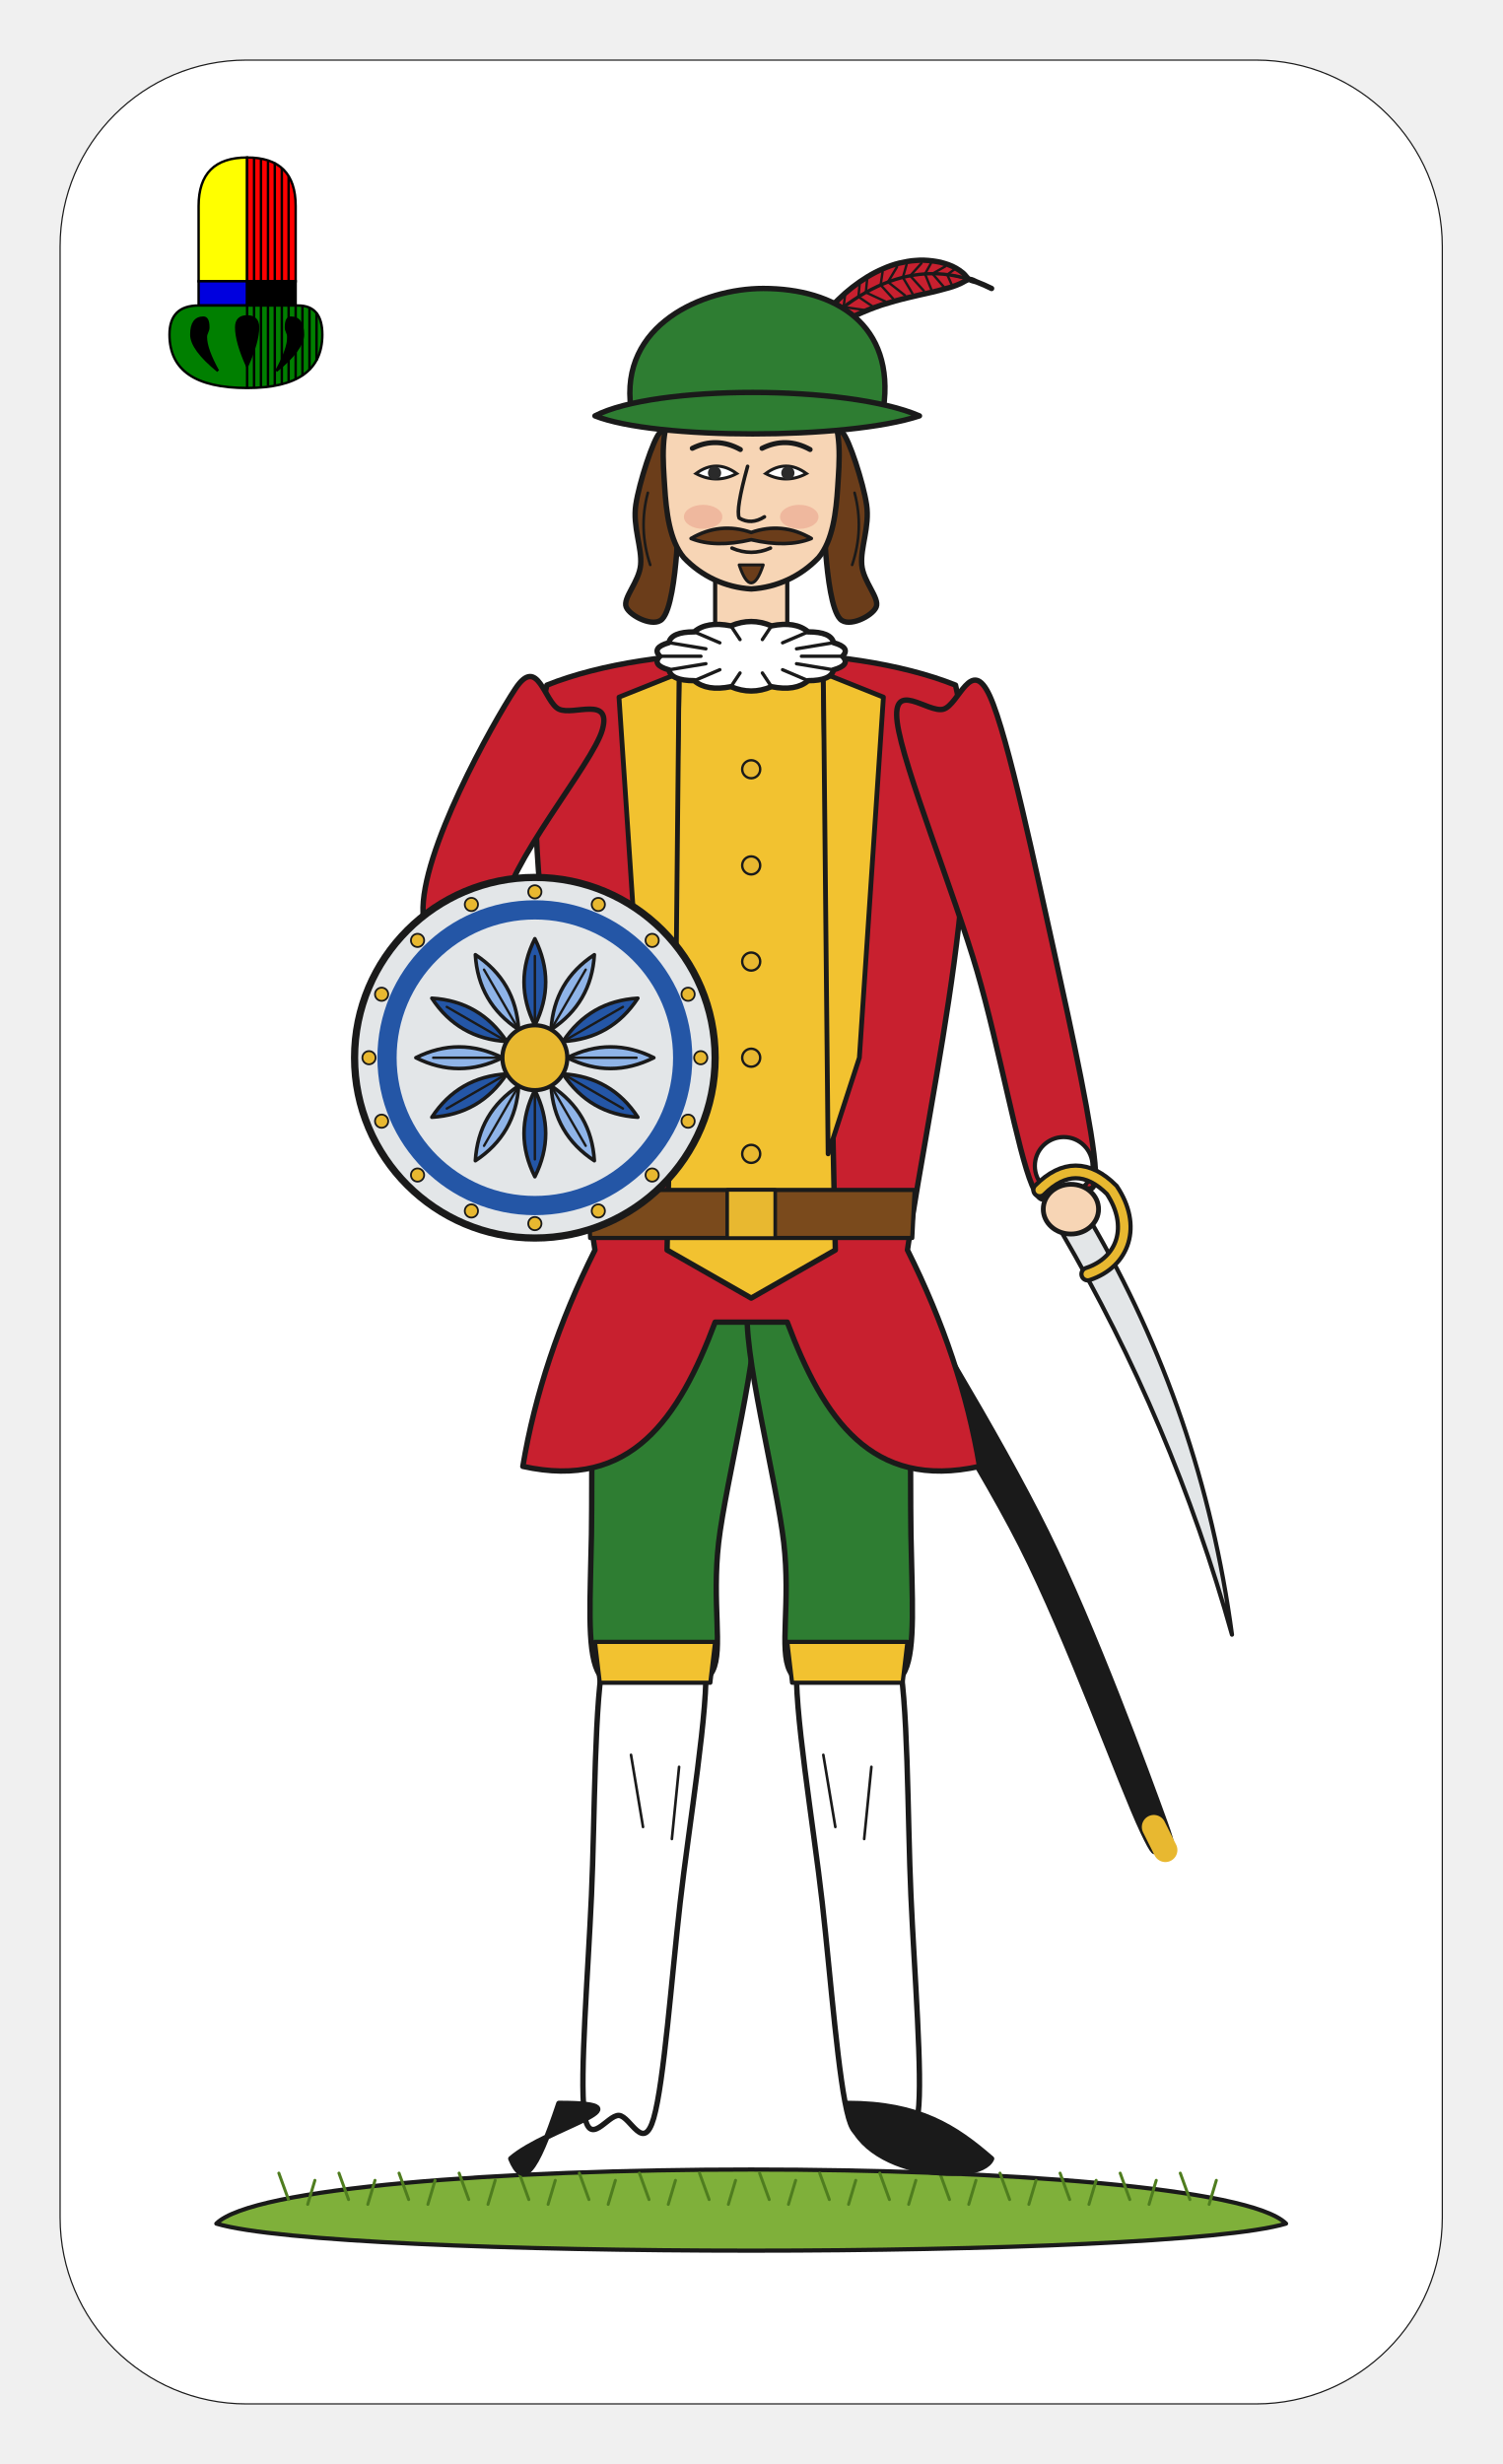
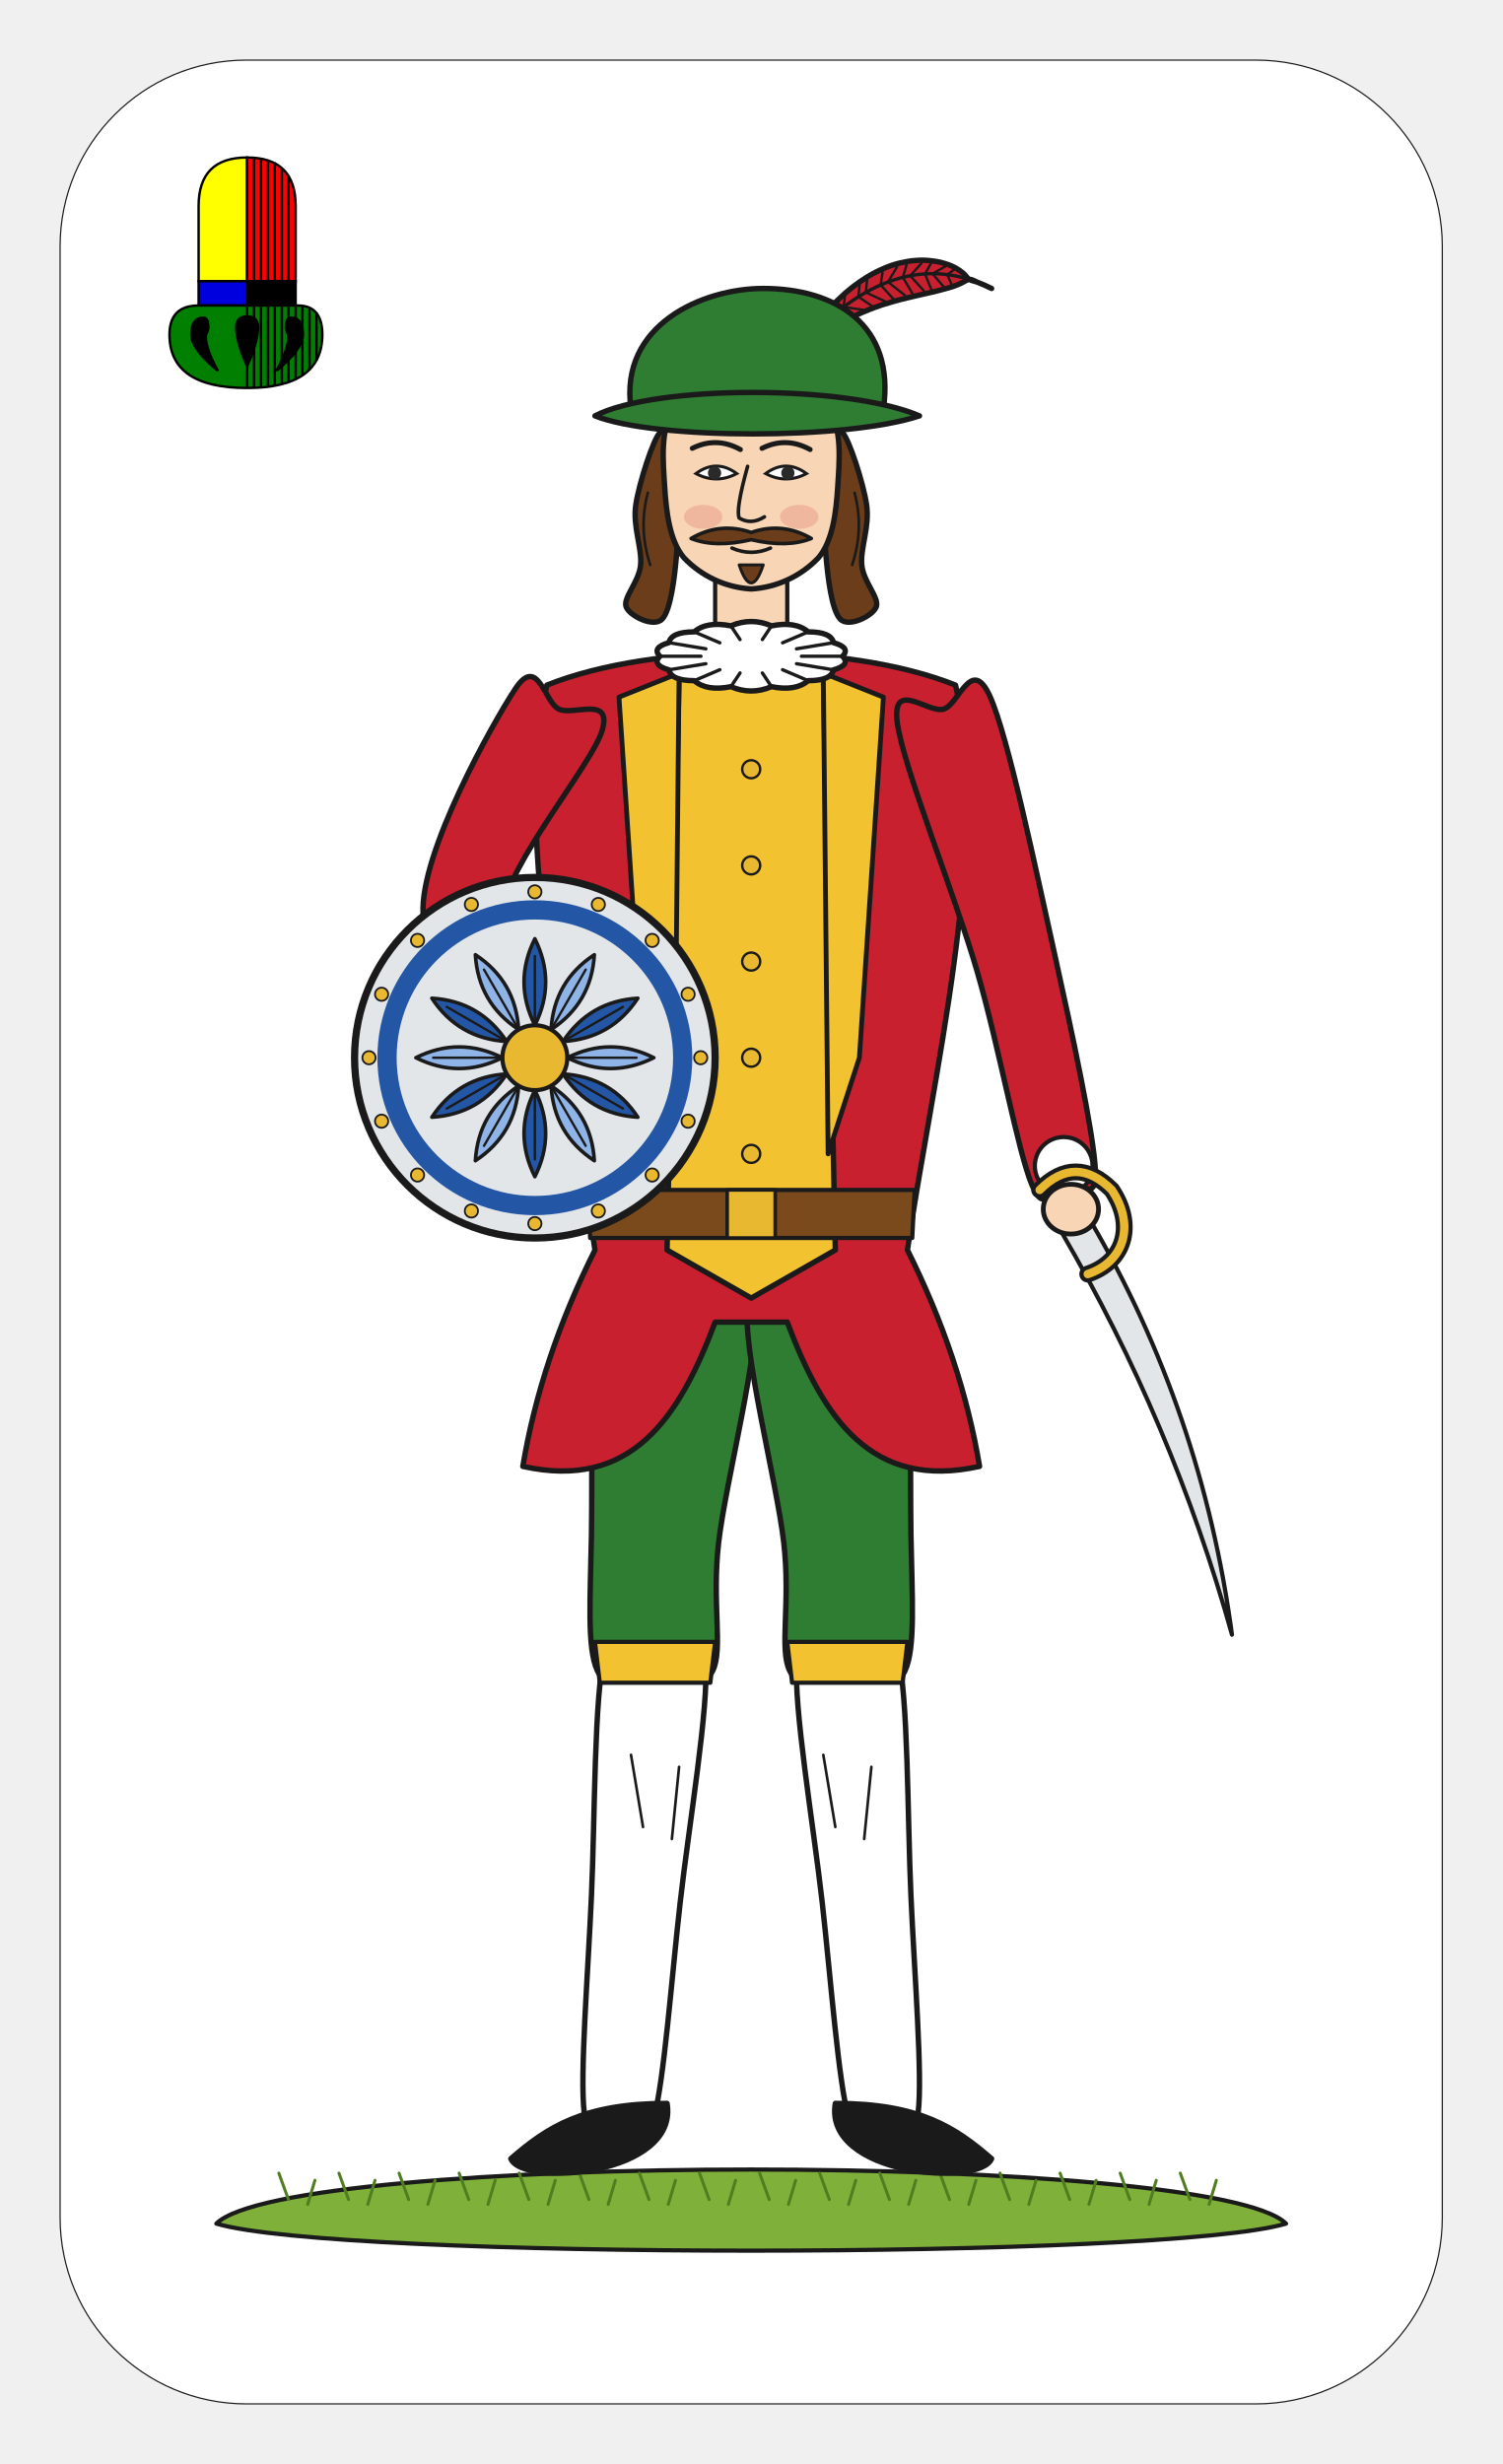
<svg xmlns="http://www.w3.org/2000/svg" viewBox="0 0 125 205">
  <defs>
    <clipPath id="a">
      <rect width="115" height="195" x="5" y="5" rx="15.5" />
    </clipPath>
    <symbol id="b" viewBox="54 34 15.6 23.3">
      <path d="M13 21Q13 1 33 1v51H13Z" style="fill:#ff0;stroke:#000" transform="translate(53.88 33.88)scale(.24223)" />
      <path d="M33 1q20 0 20 20v31H33Z" style="fill:red;stroke:#000" transform="translate(53.88 33.88)scale(.24223)" />
      <path d="M13 52h20v10H13Z" style="fill:#0000df;stroke:#000" transform="translate(53.88 33.88)scale(.24223)" />
      <path d="M33 52v10h20V52Z" style="fill:#000;stroke:#000" transform="translate(53.88 33.88)scale(.24223)" />
      <path d="M13 62Q1 62 1 74q0 22 32 22 31 0 31-22 0-12-10-12Z" style="fill:#007f00;stroke:#000" transform="translate(53.88 33.88)scale(.24223)" />
      <path d="M33 66.5q-4.5 0-4.5 4.5 0 6 4.5 16 4.5-10 4.5-16 0-4.5-4.5-4.5M21 89q-11-9-11-15 0-7 5-7 2 0 2 4 0 1-.5 2t-.5 2q0 5 5 14m24 0q11-9 11-15 0-7-5-7-2 0-2 4 0 1 .5 2t.5 2q0 5-5 14" style="fill:#000;stroke:#000" transform="translate(53.88 33.88)scale(.24223)" />
      <path d="M33 62v34m2.86-95v95M38.7 1.8V96m2.9-93.3V95m2.8-92v92m2.9-89.6v89.2m2.8-85.8v84.9M53 62v30.6m2.8-30.3V91m2.9-28v25.6M61.6 65v19.7" style="stroke:#000" transform="translate(53.88 33.88)scale(.24223)" />
    </symbol>
  </defs>
  <rect width="115" height="195" x="5" y="5" fill="#fff" stroke="#1a1a1a" stroke-width=".1" rx="15.5" />
  <g clip-path="url(#a)">
    <path fill="#7fb03a" stroke="#1a1a1a" stroke-linecap="round" stroke-linejoin="round" stroke-width=".35" d="M18 185c6-6 83-6 89 0-10 3-79 3-89 0" />
    <path fill="none" stroke="#4f7d1f" stroke-linecap="round" stroke-width=".25" d="m24 183-.8-2.2m2.4 2.6.6-2M29 183l-.8-2.2m2.4 2.6.6-2M34 183l-.8-2.2m2.4 2.6.6-2M39 183l-.8-2.2m2.4 2.6.6-2M44 183l-.8-2.2m2.4 2.6.6-2M49 183l-.8-2.2m2.4 2.6.6-2M54 183l-.8-2.2m2.4 2.6.6-2M59 183l-.8-2.2m2.4 2.6.6-2M64 183l-.8-2.2m2.4 2.6.6-2M69 183l-.8-2.2m2.4 2.6.6-2M74 183l-.8-2.2m2.4 2.6.6-2M79 183l-.8-2.2m2.4 2.6.6-2M84 183l-.8-2.2m2.4 2.6.6-2M89 183l-.8-2.2m2.4 2.6.6-2M94 183l-.8-2.2m2.4 2.6.6-2M99 183l-.8-2.2m2.4 2.6.6-2" />
-     <path fill="#1a1a1a" stroke="#1a1a1a" stroke-linecap="round" stroke-linejoin="round" stroke-width=".45" d="M72 104c-.37.22-3.28-3.43-1.12.66s10.01 15.92 14.05 23.88c4.03 7.95 8.3 19.93 10.15 23.84s.61-.25.92-.38 2.41 3.7.92-.38c-1.48-4.09-5.88-16.11-9.85-24.16-3.96-8.04-11.43-20.2-13.95-24.12-2.51-3.91-.75.44-1.12.66" />
-     <path stroke="#e8b830" stroke-linecap="round" stroke-width="2" d="m96 152 .96 1.92" />
    <path fill="#fff" stroke="#1a1a1a" stroke-linecap="round" stroke-linejoin="round" stroke-width=".45" d="M54.5 138c-1.4-.11-3.31-3.62-4.19-.33-.88 3.28-.81 13.69-1.1 20.04-.28 6.35-.98 15.02-.6 18.07.38 3.04 1.93.15 2.89.22s2.04 3.18 2.89.22 1.48-11.61 2.2-17.93c.71-6.31 2.44-16.57 2.1-19.96-.35-3.38-2.79-.22-4.19-.33" />
    <path fill="none" stroke="#1a1a1a" stroke-linecap="round" stroke-width=".22" d="m52.5 146 1 6m3-5-.6 6" />
-     <path fill="#1a1a1a" stroke="#1a1a1a" stroke-linecap="round" stroke-linejoin="round" stroke-width=".45" d="M46.5 175c-2 6-3 7-4 4.6 3-2.6 12-4.6 4-4.6" />
+     <path fill="#1a1a1a" stroke="#1a1a1a" stroke-linecap="round" stroke-linejoin="round" stroke-width=".45" d="M55.5 175c1 6-12 7-13 4.6 3-2.6 6-4.6 13-4.6" />
    <path fill="#2e7d32" stroke="#1a1a1a" stroke-linecap="round" stroke-linejoin="round" stroke-width=".45" d="M56.5 108c-2.09-.21-5.05-3.9-6.27-.63s-.93 15.02-1.02 20.29-.39 9.45.49 11.34 3.2 0 4.8 0 3.92 1.78 4.8 0-.09-5.6.49-10.66 3.53-16.32 2.98-19.71-4.18-.42-6.27-.63" />
    <path fill="#f2c230" stroke="#1a1a1a" stroke-linecap="round" stroke-linejoin="round" stroke-width=".35" d="M49.5 136.6h10l-.4 3.4h-9.2Z" />
    <path fill="#fff" stroke="#1a1a1a" stroke-linecap="round" stroke-linejoin="round" stroke-width=".45" d="M70.5 138c-1.4.11-3.84-3.05-4.19.33-.34 3.39 1.39 13.65 2.1 19.96s1.35 14.98 2.2 17.93c.85 2.96 1.93-.15 2.89-.22s2.51 2.82 2.89-.22-.32-11.72-.6-18.07c-.29-6.35-.22-16.76-1.1-20.04-.88-3.29-2.79.22-4.19.33" />
    <path fill="none" stroke="#1a1a1a" stroke-linecap="round" stroke-width=".22" d="m68.5 146 1 6m3-5-.6 6" />
-     <path fill="#1a1a1a" stroke="#1a1a1a" stroke-linecap="round" stroke-linejoin="round" stroke-width=".45" d="M70.5 175c0 6 11 7 12 4.6-3-2.6-6-4.6-12-4.6" />
+     <path fill="#1a1a1a" stroke="#1a1a1a" stroke-linecap="round" stroke-linejoin="round" stroke-width=".45" d="M69.5 175c-1 6 12 7 13 4.6-3-2.6-6-4.6-13-4.6" />
    <path fill="#2e7d32" stroke="#1a1a1a" stroke-linecap="round" stroke-linejoin="round" stroke-width=".45" d="M68.5 108c-2.09.21-5.72-2.76-6.27.63s2.4 14.65 2.98 19.71-.39 8.88.49 10.66 3.2 0 4.8 0 3.92 1.89 4.8 0 .58-6.07.49-11.34.19-17.01-1.02-20.29c-1.22-3.27-4.18.42-6.27.63" />
    <path fill="#f2c230" stroke="#1a1a1a" stroke-linecap="round" stroke-linejoin="round" stroke-width=".35" d="M65.5 136.6h10l-.4 3.4h-9.2Z" />
    <path fill="#c8202f" stroke="#1a1a1a" stroke-linecap="round" stroke-linejoin="round" stroke-width=".45" d="M45.5 57c-3 13 2 33 4 47q-4.5 9-6 18c9 2 13-4 16-12h6c3 8 7 14 16 12q-1.5-9-6-18c2-14 7-34 4-47-9-3.6-25-3.6-34 0" />
    <path fill="#f2c230" stroke="#1a1a1a" stroke-linecap="round" stroke-linejoin="round" stroke-width=".45" d="M56.5 56h12l1 48-7 4-7-4Z" />
    <circle cx="62.5" cy="64" r=".75" fill="#e8b830" stroke="#1a1a1a" stroke-width=".2" />
    <circle cx="62.5" cy="72" r=".75" fill="#e8b830" stroke="#1a1a1a" stroke-width=".2" />
    <circle cx="62.5" cy="80" r=".75" fill="#e8b830" stroke="#1a1a1a" stroke-width=".2" />
    <circle cx="62.5" cy="88" r=".75" fill="#e8b830" stroke="#1a1a1a" stroke-width=".2" />
    <circle cx="62.5" cy="96" r=".75" fill="#e8b830" stroke="#1a1a1a" stroke-width=".2" />
    <path fill="#f2c230" stroke="#1a1a1a" stroke-linecap="round" stroke-linejoin="round" stroke-width=".4" d="m56.5 56-5 2 2 30 2.6 8Zm12 0 5 2-2 30-2.6 8Z" />
    <path fill="#7a4a1c" stroke="#1a1a1a" stroke-linecap="round" stroke-linejoin="round" stroke-width=".35" d="M48.9 99h27.2l-.2 4H49.1Z" />
    <path fill="#e8b830" stroke="#1a1a1a" stroke-linecap="round" stroke-linejoin="round" stroke-width=".3" d="M60.5 99h4v4h-4Z" />
    <path fill="#c8202f" stroke="#1a1a1a" stroke-linecap="round" stroke-linejoin="round" stroke-width=".45" d="M78.5 59c-1.28.37-4.31-2.54-3.85 1.1.47 3.64 4.79 14.31 6.65 20.72s3.36 14.9 4.56 17.77 1.76-.39 2.64-.59 2.77 2.55 2.64-.59c-.14-3.13-1.98-11.64-3.44-18.23-1.47-6.59-3.82-17.92-5.35-21.28-1.54-3.36-2.57.73-3.85 1.1" />
    <circle cx="88.5" cy="97" r="2.4" fill="#fff" stroke="#1a1a1a" stroke-width=".35" />
    <path fill="#c8202f" stroke="#1a1a1a" stroke-linecap="round" stroke-linejoin="round" stroke-width=".45" d="M46.5 59c-1.21-.57-1.74-4.54-3.62-1.7S34.95 70.94 35.2 76s7.31 10.02 9.19 11.69c1.88 1.66 1.41-1.13 2.11-1.69s2.89-.02 2.11-1.69c-.78-1.66-7.06-4.37-6.81-8.31s7.54-12.46 8.32-15.3-2.41-1.13-3.62-1.7" />
    <path fill="#f7d5b5" stroke="#1a1a1a" stroke-linecap="round" stroke-linejoin="round" stroke-width=".35" d="M59.5 48h6v8h-6Z" />
    <path fill="#fff" stroke="#1a1a1a" stroke-linecap="round" stroke-linejoin="round" stroke-width=".45" d="M70.1 54.6q.7.72-.75 1.13-.2.9-2.11.9-1.05.9-3.05.5-1.69.72-3.38 0-2 .4-3.05-.5-1.91 0-2.11-.9-1.45-.41-.75-1.13-.7-.72.75-1.13.2-.9 2.11-.9 1.05-.9 3.05-.5 1.69-.72 3.38 0 2-.4 3.05.5 1.91 0 2.11.9 1.45.41.75 1.13" />
    <path fill="none" stroke="#1a1a1a" stroke-linecap="round" stroke-width=".28" d="M66.68 54.6h3.42m-3.83.62 3.08.51m-4.24-.01 2.13.91m-3.81-.64.76 1.14m-2.62-1.14-.76 1.14m-.92-1.41-2.13.91m.97-1.41-3.08.51m2.67-1.13H54.9m3.83-.62-3.08-.51m4.24.01-2.13-.91m3.81.64-.76-1.14m2.62 1.14.76-1.14m.92 1.41 2.13-.91m-.97 1.41 3.08-.51" />
    <path fill="#6b3d1a" stroke="#1a1a1a" stroke-linecap="round" stroke-linejoin="round" stroke-width=".45" d="M54.9 36c-.53.5-1.73 4.17-2 6s.53 3.58.4 5-1.5 2.75-1.2 3.5 2.3 1.75 3 1 1.03-3.42 1.2-5.5.03-5.33-.2-7-.67-3.5-1.2-3m15.2 0c.53.5 1.73 4.17 2 6s-.53 3.58-.4 5 1.5 2.75 1.2 3.5-2.3 1.75-3 1-1.03-3.42-1.2-5.5-.03-5.33.2-7 .67-3.5 1.2-3" />
    <path fill="none" stroke="#1a1a1a" stroke-linecap="round" stroke-width=".22" d="M53.9 41q-.8 3 .2 6m17-6q.8 3-.2 6" />
    <path fill="#f7d5b5" stroke="#1a1a1a" stroke-linecap="round" stroke-linejoin="round" stroke-width=".45" d="M62.5 31.2c2.13 0 5.2 1.25 6.4 2.8s.93 4.43.8 6.5-.4 4.48-1.6 5.9a8.4 8.4 0 0 1-5.6 2.6 8.4 8.4 0 0 1-5.6-2.6c-1.2-1.42-1.47-3.83-1.6-5.9s-.4-4.95.8-6.5 4.27-2.8 6.4-2.8" />
    <ellipse cx="58.5" cy="43" fill="#eaa08a" opacity=".55" rx="1.6" ry="1" />
    <ellipse cx="66.5" cy="43" fill="#eaa08a" opacity=".55" rx="1.6" ry="1" />
    <path fill="#fff" stroke="#1a1a1a" stroke-width=".25" d="M57.9 39.4q1.7-1.25 3.4 0-1.7.9-3.4 0Z" />
    <circle cx="59.45" cy="39.35" r=".55" fill="#2a2a2a" />
    <path fill="none" stroke="#1a1a1a" stroke-linecap="round" stroke-width=".42" d="M57.6 37.3q2-1 4 .1" />
    <path fill="#fff" stroke="#1a1a1a" stroke-width=".25" d="M63.7 39.4q1.7-1.25 3.4 0-1.7.9-3.4 0Z" />
    <circle cx="65.55" cy="39.35" r=".55" fill="#2a2a2a" />
    <path fill="none" stroke="#1a1a1a" stroke-linecap="round" stroke-width=".42" d="M63.4 37.3q2-1 4 .1" />
    <path fill="none" stroke="#1a1a1a" stroke-linecap="round" stroke-width=".3" d="M62.2 38.8q-1 3.6-.7 4.3 1 .6 2.1-.1m-2.7 2.6q1.6.7 3.2 0" />
    <path fill="#6b3d1a" stroke="#1a1a1a" stroke-linecap="round" stroke-linejoin="round" stroke-width=".3" d="M62.5 44.3q-2.6-.9-5 .5 2 .8 5 .1 3 .7 5-.1-2.4-1.4-5-.5" />
    <path fill="#6b3d1a" stroke="#1a1a1a" stroke-linecap="round" stroke-linejoin="round" stroke-width=".25" d="M61.5 47q1 3 2 0Z" />
    <path fill="#c8202f" stroke="#1a1a1a" stroke-linecap="round" stroke-linejoin="round" stroke-width=".45" d="M66.5 29c.14-.08.57-.31.83-.47q.39-.25.74-.5l.72-.47.7-.42.68-.39.67-.34a20 20 0 0 1 1.91-.82l.59-.21 1.14-.34.53-.14.53-.13.51-.12.51-.12.5-.11.52-.12.53-.13.55-.15q.29-.07.59-.17.31-.1.66-.26c.23-.1.52-.32.74-.34.23-.02.41.13.62.21l.61.25.62.29q.15.08 0 0l-.62-.29-.61-.25c-.21-.08-.43-.09-.62-.21s-.34-.38-.52-.53a4 4 0 0 0-1.22-.7q-.32-.11-.66-.2a8 8 0 0 0-1.36-.17 5 5 0 0 0-.69.02 5 5 0 0 0-.69.08l-.69.14a8 8 0 0 0-1.35.47 10 10 0 0 0-1.3.67l-.63.41a14 14 0 0 0-1.22.95l-.58.54a16 16 0 0 0-1.15 1.19l-.55.65-.55.69q-.27.34-.53.72c-.16.26-.38.68-.46.82s-.14.08 0 0" />
    <path fill="none" stroke="#1a1a1a" stroke-linecap="round" stroke-width=".2" d="m68.35 27.1 1.55-.3m-1.55.3.19-.79m1.04-.29 1.07.33m-1.07-.33.12-.87m.49.39 1.65.24m-1.65-.24.11-.92m1.12.07 1.13.77m-1.13-.77.1-1m.52.64 1.6.74m-1.6-.74.1-1.04m1.13.42 1.03 1.13m-1.03-1.13.16-1.08m.45.83 1.41 1.11m-1.41-1.11.75-1.25m.49.87.79 1.33m-.79-1.33.31-1.07m.3.93 1.13 1.25m-1.13-1.25.93-1.03m.3.88.52 1.28m-.52-1.28.49-.87m.13.85.92 1.07m-.92-1.07 1.06-.6m.17.68.38.85m-.38-.85.59-.43m.02.52 1.05.26m-1.05-.26.99.25m.24.06 1.05.39m-1.05-.39.5.17" />
    <path fill="none" stroke="#1a1a1a" stroke-linecap="round" stroke-width=".28" d="M66.5 29q8-9 16-5" />
    <path fill="#2e7d32" stroke="#1a1a1a" stroke-linecap="round" stroke-linejoin="round" stroke-width=".45" d="M52.5 34c-1-7 6-10 11-10 6 0 11 3 10 10Z" />
    <path fill="#2e7d32" stroke="#1a1a1a" stroke-linecap="round" stroke-linejoin="round" stroke-width=".45" d="M49.5 34.6c5-2.6 21-2.6 27 0-6 2-22 2-27 0" />
    <path fill="#e3e6e8" stroke="#1a1a1a" stroke-linecap="round" stroke-linejoin="round" stroke-width=".35" d="M88.29 102.46q9.3 15.93 14.21 33.54-2.48-18.54-11.79-34.46Z" />
    <path fill="none" stroke="#1a1a1a" stroke-linecap="round" stroke-width="1.4" d="M86.5 99q3-3 6 0c2 3 1 6-2 7" />
    <path fill="none" stroke="#e8b830" stroke-linecap="round" stroke-width=".7" d="M86.5 99q3-3 6 0c2 3 1 6-2 7" />
    <ellipse cx="89.1" cy="100.6" fill="#f7d5b5" stroke="#1a1a1a" stroke-width=".4" rx="2.3" ry="2.07" />
    <circle cx="44.5" cy="88" r="15" fill="#e3e6e8" stroke="#1a1a1a" stroke-width=".6" />
    <circle cx="44.5" cy="88" r="12.3" fill="none" stroke="#2456a6" stroke-width="1.6" />
    <path fill="#8fb4e8" stroke="#1a1a1a" stroke-linecap="round" stroke-linejoin="round" stroke-width=".3" d="M47.2 88q3.6 1.8 7.2 0-3.6-1.8-7.2 0" />
    <path fill="none" stroke="#1a1a1a" stroke-linecap="round" stroke-width=".2" d="M47.2 88h5.76" />
    <path fill="#2456a6" stroke="#1a1a1a" stroke-linecap="round" stroke-linejoin="round" stroke-width=".3" d="M46.84 89.35q2.22 3.36 6.23 3.6-2.21-3.36-6.23-3.6" />
    <path fill="none" stroke="#1a1a1a" stroke-linecap="round" stroke-width=".2" d="m46.84 89.35 4.99 2.88" />
    <path fill="#8fb4e8" stroke="#1a1a1a" stroke-linecap="round" stroke-linejoin="round" stroke-width=".3" d="M45.85 90.34q.24 4.02 3.6 6.23-.24-4.01-3.6-6.23" />
    <path fill="none" stroke="#1a1a1a" stroke-linecap="round" stroke-width=".2" d="m45.85 90.34 2.88 4.99" />
    <path fill="#2456a6" stroke="#1a1a1a" stroke-linecap="round" stroke-linejoin="round" stroke-width=".3" d="M44.5 90.7q-1.8 3.6 0 7.2 1.8-3.6 0-7.2" />
    <path fill="none" stroke="#1a1a1a" stroke-linecap="round" stroke-width=".2" d="M44.5 90.7v5.76" />
    <path fill="#8fb4e8" stroke="#1a1a1a" stroke-linecap="round" stroke-linejoin="round" stroke-width=".3" d="M43.15 90.34q-3.36 2.22-3.6 6.23 3.36-2.21 3.6-6.23" />
    <path fill="none" stroke="#1a1a1a" stroke-linecap="round" stroke-width=".2" d="m43.15 90.34-2.88 4.99" />
    <path fill="#2456a6" stroke="#1a1a1a" stroke-linecap="round" stroke-linejoin="round" stroke-width=".3" d="M42.16 89.35q-4.02.24-6.23 3.6 4.01-.24 6.23-3.6" />
    <path fill="none" stroke="#1a1a1a" stroke-linecap="round" stroke-width=".2" d="m42.16 89.35-4.99 2.88" />
    <path fill="#8fb4e8" stroke="#1a1a1a" stroke-linecap="round" stroke-linejoin="round" stroke-width=".3" d="M41.8 88q-3.6-1.8-7.2 0 3.6 1.8 7.2 0" />
    <path fill="none" stroke="#1a1a1a" stroke-linecap="round" stroke-width=".2" d="M41.8 88h-5.76" />
    <path fill="#2456a6" stroke="#1a1a1a" stroke-linecap="round" stroke-linejoin="round" stroke-width=".3" d="M42.16 86.65q-2.22-3.36-6.23-3.6 2.21 3.36 6.23 3.6" />
    <path fill="none" stroke="#1a1a1a" stroke-linecap="round" stroke-width=".2" d="m42.16 86.65-4.99-2.88" />
    <path fill="#8fb4e8" stroke="#1a1a1a" stroke-linecap="round" stroke-linejoin="round" stroke-width=".3" d="M43.15 85.66q-.24-4.02-3.6-6.23.24 4.01 3.6 6.23" />
    <path fill="none" stroke="#1a1a1a" stroke-linecap="round" stroke-width=".2" d="m43.15 85.66-2.88-4.99" />
    <path fill="#2456a6" stroke="#1a1a1a" stroke-linecap="round" stroke-linejoin="round" stroke-width=".3" d="M44.5 85.3q1.8-3.6 0-7.2-1.8 3.6 0 7.2" />
    <path fill="none" stroke="#1a1a1a" stroke-linecap="round" stroke-width=".2" d="M44.5 85.3v-5.76" />
    <path fill="#8fb4e8" stroke="#1a1a1a" stroke-linecap="round" stroke-linejoin="round" stroke-width=".3" d="M45.85 85.66q3.36-2.22 3.6-6.23-3.36 2.21-3.6 6.23" />
    <path fill="none" stroke="#1a1a1a" stroke-linecap="round" stroke-width=".2" d="m45.85 85.66 2.88-4.99" />
    <path fill="#2456a6" stroke="#1a1a1a" stroke-linecap="round" stroke-linejoin="round" stroke-width=".3" d="M46.84 86.65q4.02-.24 6.23-3.6-4.01.24-6.23 3.6" />
    <path fill="none" stroke="#1a1a1a" stroke-linecap="round" stroke-width=".2" d="m46.84 86.65 4.99-2.88" />
    <circle cx="44.5" cy="88" r="2.7" fill="#e8b830" stroke="#1a1a1a" stroke-width=".35" />
    <circle cx="58.3" cy="88" r=".55" fill="#e8b830" stroke="#1a1a1a" stroke-width=".15" />
    <circle cx="57.25" cy="93.28" r=".55" fill="#e8b830" stroke="#1a1a1a" stroke-width=".15" />
    <circle cx="54.26" cy="97.76" r=".55" fill="#e8b830" stroke="#1a1a1a" stroke-width=".15" />
    <circle cx="49.78" cy="100.75" r=".55" fill="#e8b830" stroke="#1a1a1a" stroke-width=".15" />
    <circle cx="44.5" cy="101.8" r=".55" fill="#e8b830" stroke="#1a1a1a" stroke-width=".15" />
    <circle cx="39.22" cy="100.75" r=".55" fill="#e8b830" stroke="#1a1a1a" stroke-width=".15" />
    <circle cx="34.74" cy="97.76" r=".55" fill="#e8b830" stroke="#1a1a1a" stroke-width=".15" />
    <circle cx="31.75" cy="93.28" r=".55" fill="#e8b830" stroke="#1a1a1a" stroke-width=".15" />
    <circle cx="30.7" cy="88" r=".55" fill="#e8b830" stroke="#1a1a1a" stroke-width=".15" />
    <circle cx="31.75" cy="82.72" r=".55" fill="#e8b830" stroke="#1a1a1a" stroke-width=".15" />
    <circle cx="34.74" cy="78.24" r=".55" fill="#e8b830" stroke="#1a1a1a" stroke-width=".15" />
    <circle cx="39.22" cy="75.25" r=".55" fill="#e8b830" stroke="#1a1a1a" stroke-width=".15" />
    <circle cx="44.5" cy="74.2" r=".55" fill="#e8b830" stroke="#1a1a1a" stroke-width=".15" />
    <circle cx="49.78" cy="75.25" r=".55" fill="#e8b830" stroke="#1a1a1a" stroke-width=".15" />
    <circle cx="54.26" cy="78.24" r=".55" fill="#e8b830" stroke="#1a1a1a" stroke-width=".15" />
    <circle cx="57.25" cy="82.72" r=".55" fill="#e8b830" stroke="#1a1a1a" stroke-width=".15" />
    <use width="13" height="19.42" x="14" y="13" href="#b" />
  </g>
</svg>
